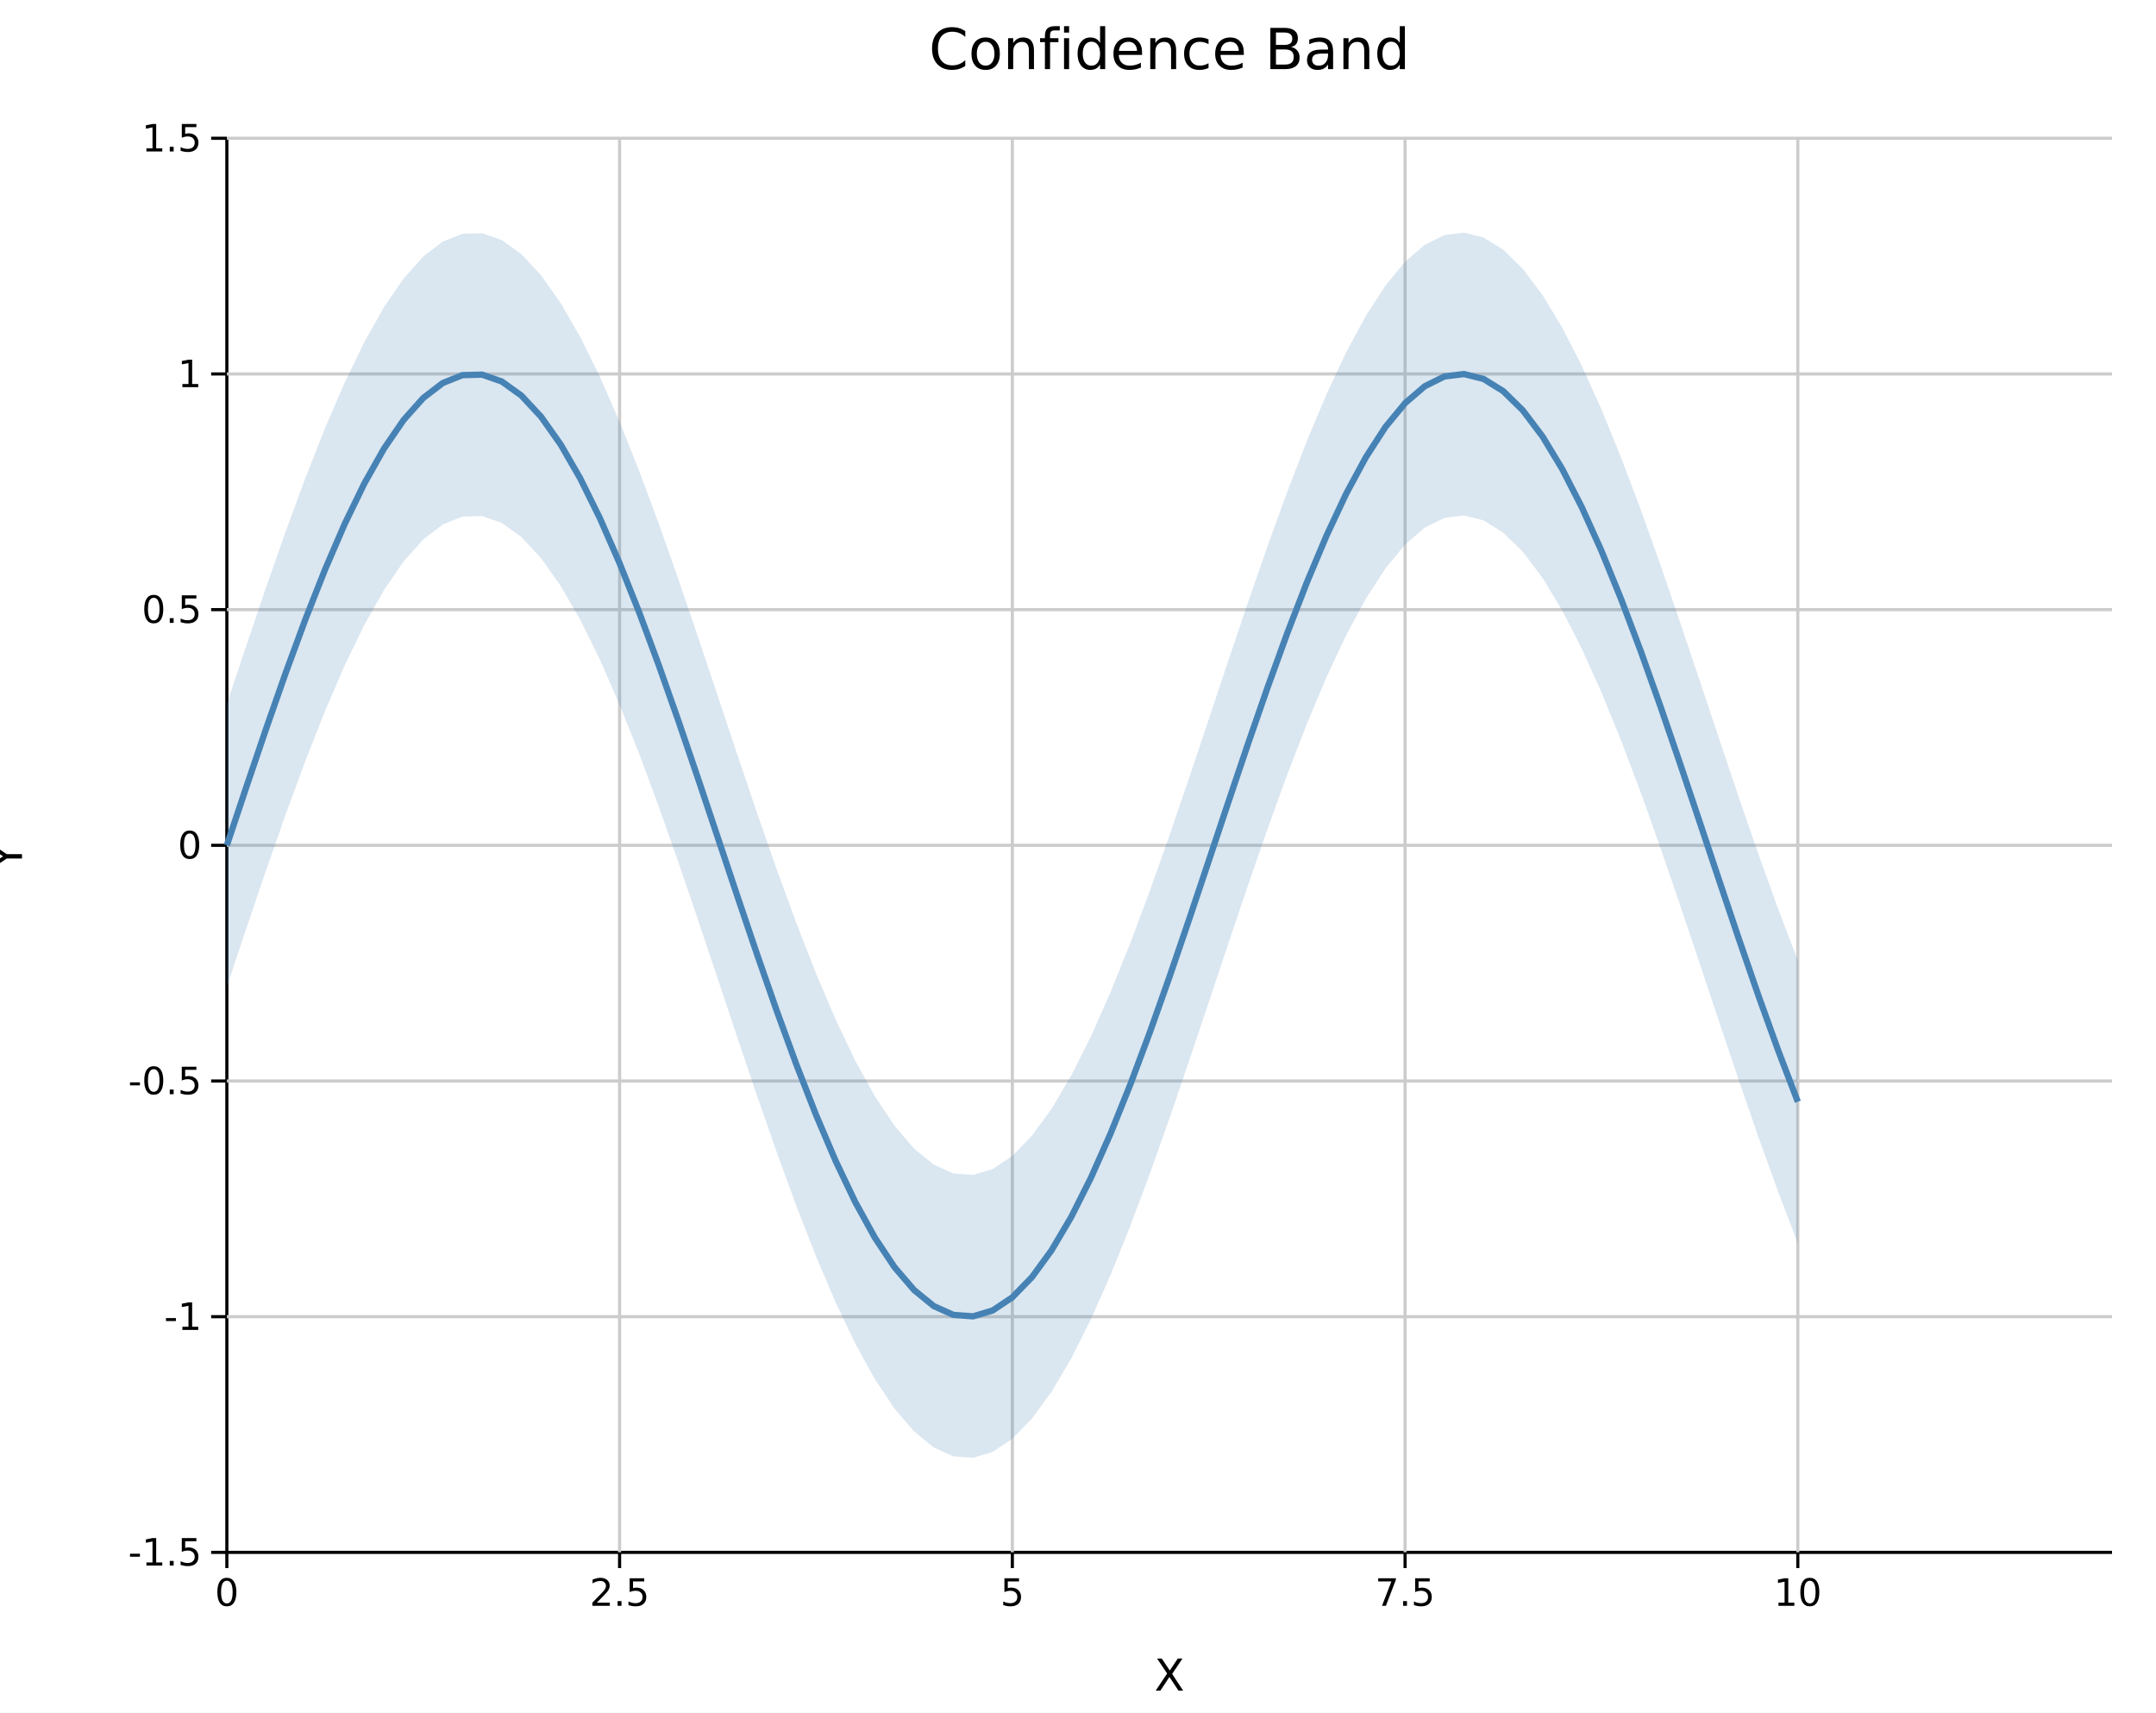
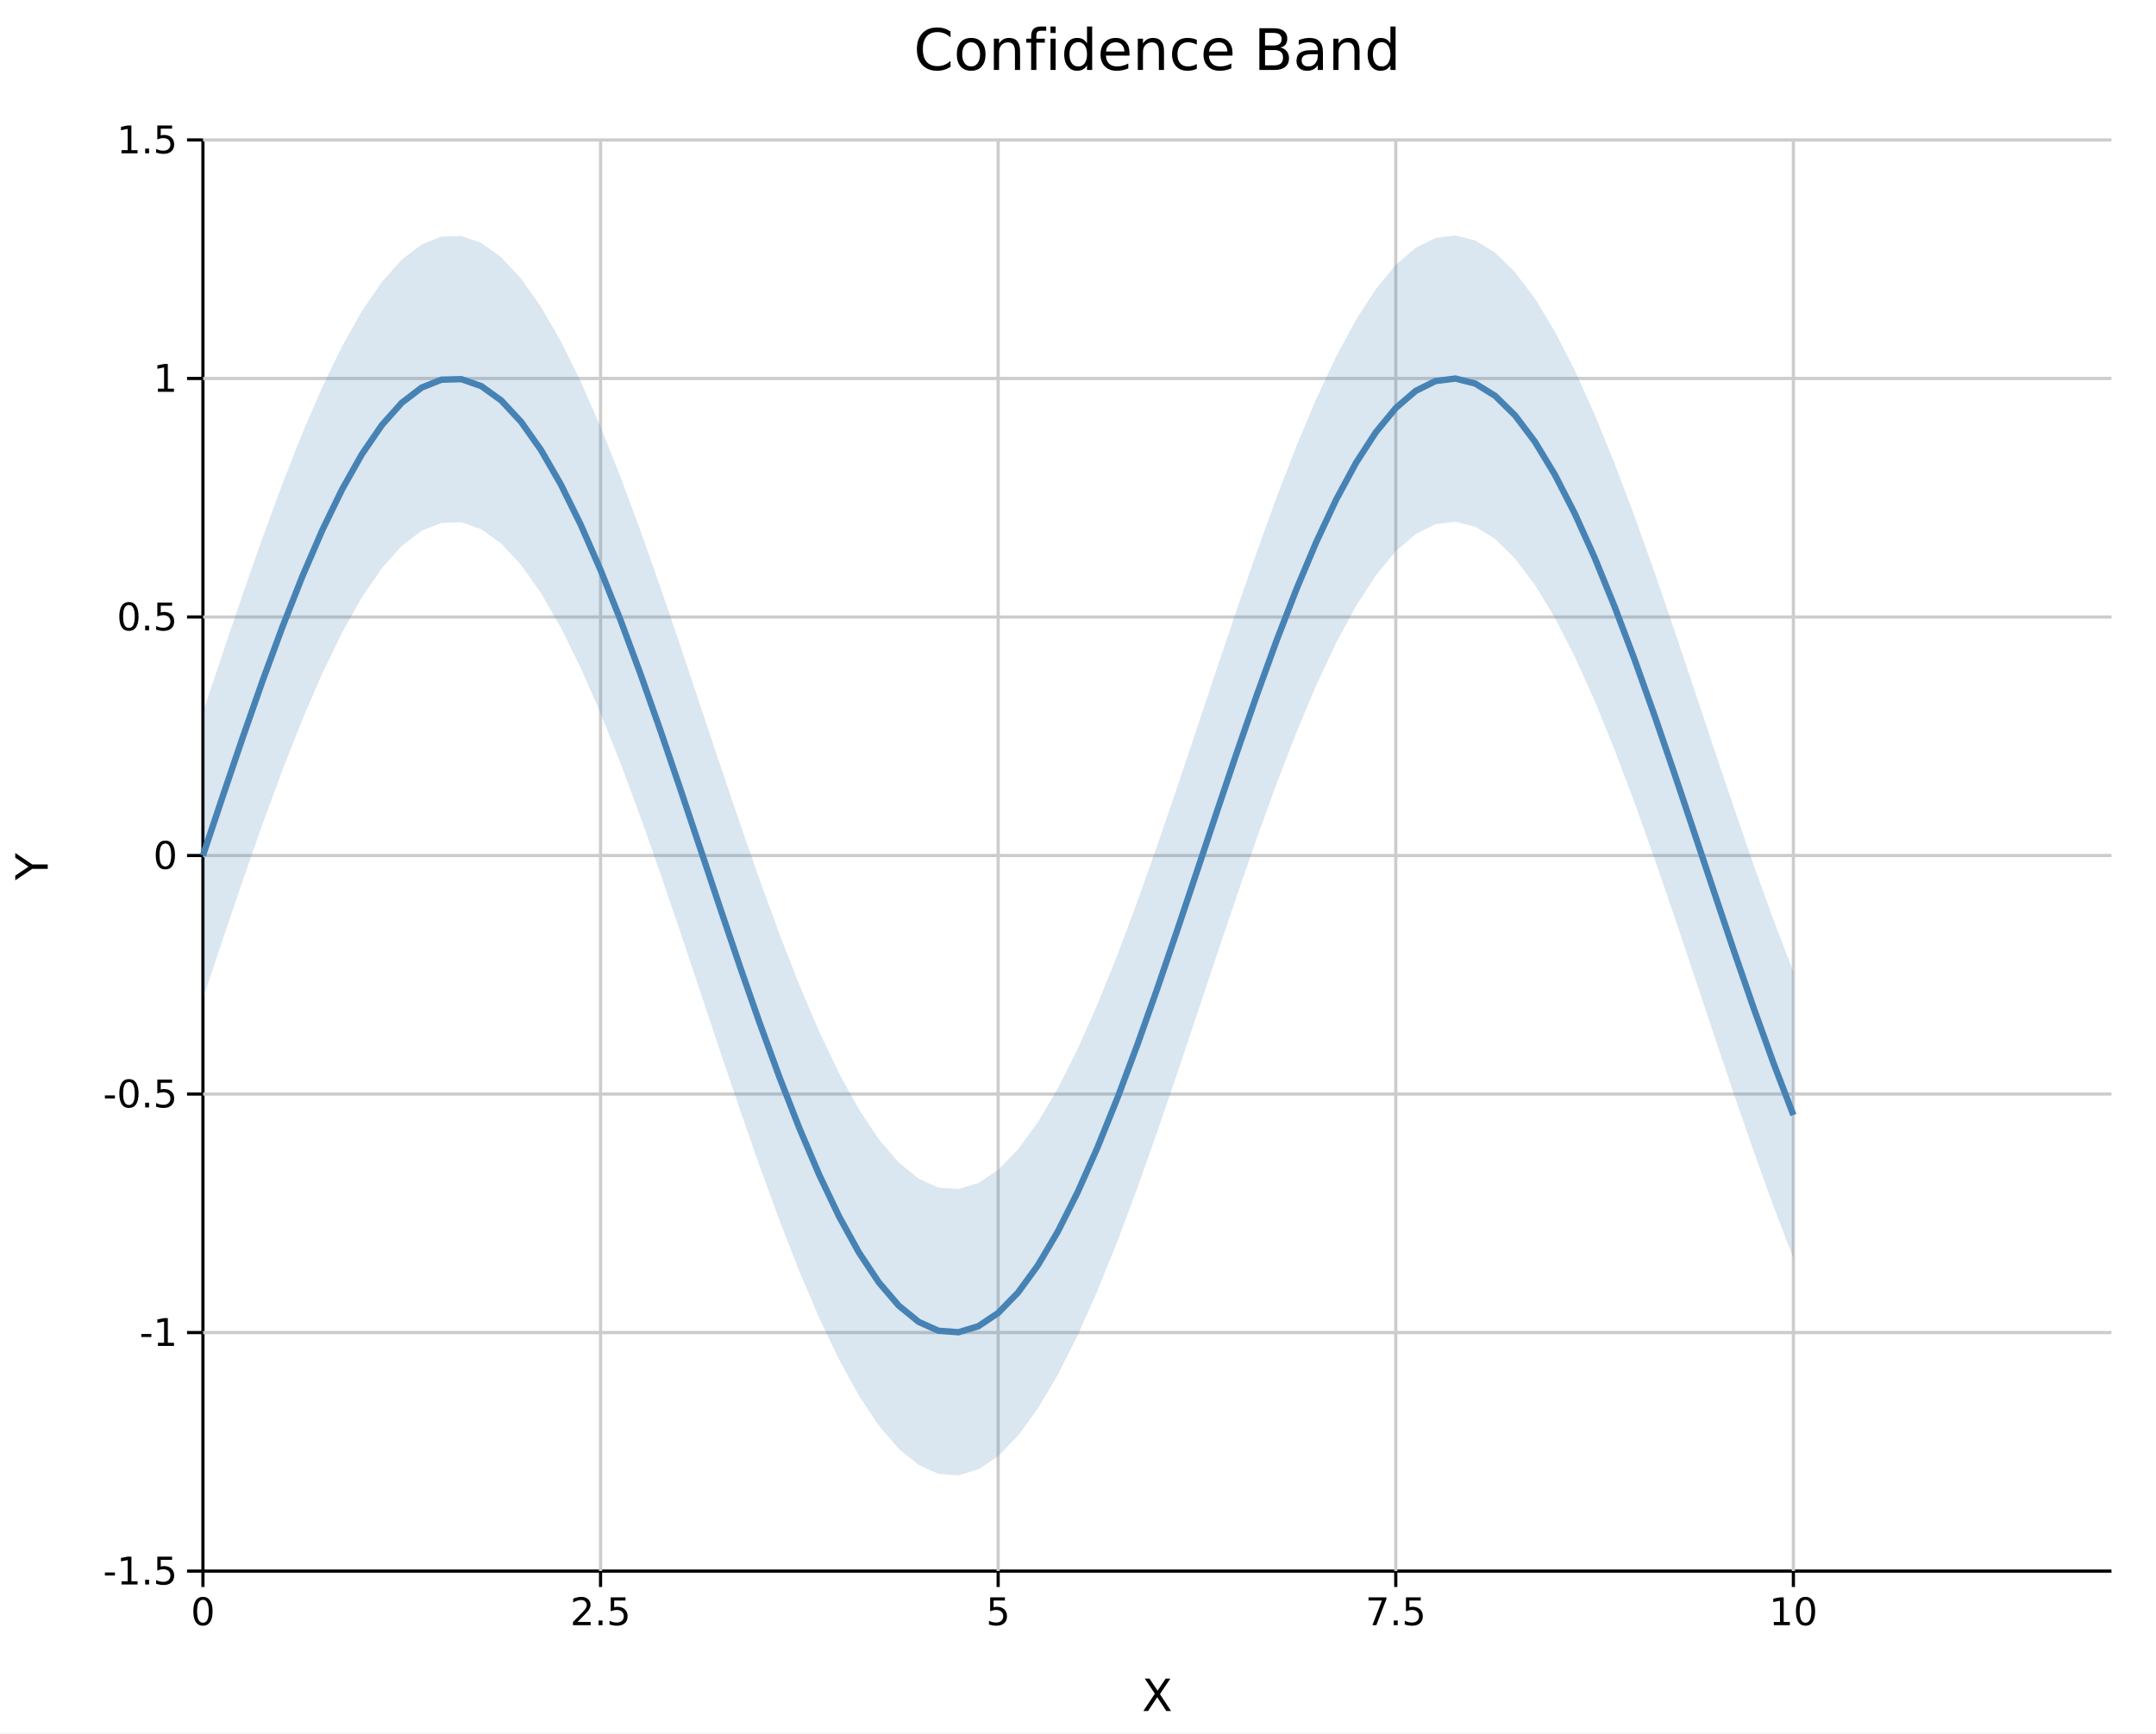
- <svg xmlns="http://www.w3.org/2000/svg" width="686.2" height="545" font-family="DejaVu Sans, Liberation Sans, Arial, sans-serif" fill="black">
+ <svg xmlns="http://www.w3.org/2000/svg" width="677.8" height="545" font-family="DejaVu Sans, Liberation Sans, Arial, sans-serif" fill="black">
  <rect width="100%" height="100%" fill="white" />
-   <line x1="72.2" y1="494" x2="672.2" y2="494" stroke="#000000" stroke-width="1" />
-   <line x1="72.2" y1="44" x2="72.2" y2="494" stroke="#000000" stroke-width="1" />
-   <line x1="197.2" y1="44" x2="197.2" y2="494" stroke="#cccccc" stroke-width="1" />
-   <line x1="322.2" y1="44" x2="322.2" y2="494" stroke="#cccccc" stroke-width="1" />
-   <line x1="447.2" y1="44" x2="447.2" y2="494" stroke="#cccccc" stroke-width="1" />
-   <line x1="572.2" y1="44" x2="572.2" y2="494" stroke="#cccccc" stroke-width="1" />
-   <line x1="72.2" y1="419" x2="672.2" y2="419" stroke="#cccccc" stroke-width="1" />
-   <line x1="72.2" y1="344" x2="672.2" y2="344" stroke="#cccccc" stroke-width="1" />
-   <line x1="72.2" y1="269" x2="672.2" y2="269" stroke="#cccccc" stroke-width="1" />
-   <line x1="72.2" y1="194" x2="672.2" y2="194" stroke="#cccccc" stroke-width="1" />
-   <line x1="72.2" y1="119" x2="672.2" y2="119" stroke="#cccccc" stroke-width="1" />
-   <line x1="72.2" y1="44" x2="672.2" y2="44" stroke="#cccccc" stroke-width="1" />
-   <line x1="72.2" y1="494" x2="72.2" y2="499" stroke="#000000" stroke-width="1" />
-   <text x="72.2" y="511" font-size="12" text-anchor="middle">0</text>
-   <line x1="197.2" y1="494" x2="197.2" y2="499" stroke="#000000" stroke-width="1" />
-   <text x="197.2" y="511" font-size="12" text-anchor="middle">2.5</text>
-   <line x1="322.2" y1="494" x2="322.2" y2="499" stroke="#000000" stroke-width="1" />
-   <text x="322.2" y="511" font-size="12" text-anchor="middle">5</text>
-   <line x1="447.2" y1="494" x2="447.2" y2="499" stroke="#000000" stroke-width="1" />
-   <text x="447.2" y="511" font-size="12" text-anchor="middle">7.5</text>
-   <line x1="572.2" y1="494" x2="572.2" y2="499" stroke="#000000" stroke-width="1" />
-   <text x="572.2" y="511" font-size="12" text-anchor="middle">10</text>
-   <line x1="67.2" y1="494" x2="72.2" y2="494" stroke="#000000" stroke-width="1" />
-   <text x="64.2" y="498.2" font-size="12" text-anchor="end">-1.5</text>
-   <line x1="67.2" y1="419" x2="72.2" y2="419" stroke="#000000" stroke-width="1" />
-   <text x="64.2" y="423.2" font-size="12" text-anchor="end">-1</text>
-   <line x1="67.2" y1="344" x2="72.2" y2="344" stroke="#000000" stroke-width="1" />
-   <text x="64.2" y="348.2" font-size="12" text-anchor="end">-0.5</text>
-   <line x1="67.2" y1="269" x2="72.2" y2="269" stroke="#000000" stroke-width="1" />
-   <text x="64.2" y="273.2" font-size="12" text-anchor="end">0</text>
-   <line x1="67.2" y1="194" x2="72.2" y2="194" stroke="#000000" stroke-width="1" />
-   <text x="64.2" y="198.2" font-size="12" text-anchor="end">0.5</text>
-   <line x1="67.2" y1="119" x2="72.2" y2="119" stroke="#000000" stroke-width="1" />
-   <text x="64.2" y="123.2" font-size="12" text-anchor="end">1</text>
-   <line x1="67.2" y1="44" x2="72.2" y2="44" stroke="#000000" stroke-width="1" />
-   <text x="64.2" y="48.2" font-size="12" text-anchor="end">1.5</text>
-   <text x="372.2" y="538" font-size="14" text-anchor="middle">X</text>
-   <text x="7" y="272.5" font-size="14" text-anchor="middle" transform="rotate(-90,7,272.5)">Y</text>
-   <text x="372.2" y="22" font-size="18" text-anchor="middle">Confidence Band</text>
-   <path d="M 72.2 224.0 L 78.45 205.3 L 84.7 186.89 L 90.95 169.06 L 97.2 152.09 L 103.45 136.24 L 109.7 121.75 L 115.95 108.87 L 122.2 97.78 L 128.45 88.66 L 134.7 81.65 L 140.95 76.87 L 147.2 74.38 L 153.45 74.22 L 159.7 76.4 L 165.95 80.89 L 172.2 87.61 L 178.45 96.45 L 184.7 107.29 L 190.95 119.95 L 197.2 134.23 L 203.45 149.91 L 209.7 166.75 L 215.95 184.48 L 222.2 202.83 L 228.45 221.51 L 234.7 240.23 L 240.95 258.69 L 247.2 276.62 L 253.45 293.72 L 259.7 309.73 L 265.95 324.41 L 272.2 337.52 L 278.45 348.86 L 284.7 358.25 L 290.95 365.54 L 297.2 370.63 L 303.45 373.43 L 309.7 373.89 L 315.95 372.02 L 322.2 367.84 L 328.45 361.41 L 334.7 352.84 L 340.95 342.26 L 347.2 329.83 L 353.45 315.75 L 359.7 300.24 L 365.95 283.54 L 372.2 265.91 L 378.45 247.63 L 384.7 228.98 L 390.95 210.25 L 397.2 191.73 L 403.45 173.72 L 409.7 156.49 L 415.95 140.32 L 422.2 125.45 L 428.45 112.12 L 434.7 100.54 L 440.95 90.88 L 447.2 83.3 L 453.45 77.92 L 459.7 74.81 L 465.95 74.03 L 472.2 75.6 L 478.45 79.48 L 484.7 85.61 L 490.95 93.9 L 497.2 104.23 L 503.45 116.42 L 509.7 130.29 L 515.95 145.63 L 522.2 162.18 L 528.45 179.7 L 534.7 197.92 L 540.95 216.54 L 547.2 235.27 L 553.45 253.83 L 559.7 271.93 L 565.95 289.27 L 572.2 305.6 L 572.2 395.6 L 565.95 379.27 L 559.7 361.93 L 553.45 343.83 L 547.2 325.27 L 540.95 306.54 L 534.7 287.92 L 528.45 269.7 L 522.2 252.18 L 515.95 235.63 L 509.7 220.29 L 503.45 206.42 L 497.2 194.23 L 490.95 183.9 L 484.7 175.61 L 478.45 169.48 L 472.2 165.6 L 465.95 164.03 L 459.7 164.81 L 453.45 167.92 L 447.2 173.3 L 440.95 180.88 L 434.7 190.54 L 428.45 202.12 L 422.2 215.45 L 415.95 230.32 L 409.7 246.49 L 403.45 263.72 L 397.2 281.73 L 390.95 300.25 L 384.7 318.98 L 378.45 337.63 L 372.2 355.91 L 365.95 373.54 L 359.7 390.24 L 353.45 405.75 L 347.2 419.83 L 340.95 432.26 L 334.7 442.84 L 328.45 451.41 L 322.2 457.84 L 315.95 462.02 L 309.7 463.89 L 303.45 463.43 L 297.2 460.63 L 290.95 455.54 L 284.7 448.25 L 278.45 438.86 L 272.2 427.52 L 265.95 414.41 L 259.7 399.73 L 253.45 383.72 L 247.2 366.62 L 240.95 348.69 L 234.7 330.23 L 228.45 311.51 L 222.2 292.83 L 215.95 274.48 L 209.7 256.75 L 203.45 239.91 L 197.2 224.23 L 190.95 209.95 L 184.7 197.29 L 178.45 186.45 L 172.2 177.61 L 165.95 170.89 L 159.7 166.4 L 153.45 164.22 L 147.2 164.38 L 140.95 166.87 L 134.7 171.65 L 128.45 178.66 L 122.2 187.78 L 115.95 198.87 L 109.7 211.75 L 103.45 226.24 L 97.2 242.09 L 90.95 259.06 L 84.7 276.89 L 78.45 295.3 L 72.2 314.0 Z" stroke="none" stroke-width="0" fill="#4682b4" fill-opacity="0.2" />
-   <path d="M 72.2 269.0 L 78.45 250.3 L 84.7 231.89 L 90.95 214.06 L 97.2 197.09 L 103.45 181.24 L 109.7 166.75 L 115.95 153.87 L 122.2 142.78 L 128.45 133.66 L 134.7 126.65 L 140.95 121.87 L 147.2 119.38 L 153.45 119.22 L 159.7 121.4 L 165.95 125.89 L 172.2 132.61 L 178.45 141.45 L 184.7 152.29 L 190.95 164.95 L 197.2 179.23 L 203.45 194.91 L 209.7 211.75 L 215.95 229.48 L 222.2 247.83 L 228.45 266.51 L 234.7 285.23 L 240.95 303.69 L 247.2 321.62 L 253.45 338.72 L 259.7 354.73 L 265.95 369.41 L 272.2 382.52 L 278.45 393.86 L 284.7 403.25 L 290.95 410.54 L 297.2 415.63 L 303.45 418.43 L 309.7 418.89 L 315.95 417.02 L 322.2 412.84 L 328.45 406.41 L 334.7 397.84 L 340.95 387.26 L 347.2 374.83 L 353.45 360.75 L 359.7 345.24 L 365.95 328.54 L 372.2 310.91 L 378.45 292.63 L 384.7 273.98 L 390.95 255.25 L 397.2 236.73 L 403.45 218.72 L 409.7 201.49 L 415.95 185.32 L 422.2 170.45 L 428.45 157.12 L 434.7 145.54 L 440.95 135.88 L 447.2 128.3 L 453.45 122.92 L 459.7 119.81 L 465.95 119.03 L 472.2 120.6 L 478.45 124.48 L 484.7 130.61 L 490.95 138.9 L 497.2 149.23 L 503.45 161.42 L 509.7 175.29 L 515.95 190.63 L 522.2 207.18 L 528.45 224.7 L 534.7 242.92 L 540.95 261.54 L 547.2 280.27 L 553.45 298.83 L 559.7 316.93 L 565.95 334.27 L 572.2 350.6 " stroke="#4682b4" stroke-width="2" fill="none" />
+   <line x1="63.8" y1="494" x2="663.8" y2="494" stroke="#000000" stroke-width="1" />
+   <line x1="63.8" y1="44" x2="63.8" y2="494" stroke="#000000" stroke-width="1" />
+   <line x1="188.8" y1="44" x2="188.8" y2="494" stroke="#cccccc" stroke-width="1" />
+   <line x1="313.8" y1="44" x2="313.8" y2="494" stroke="#cccccc" stroke-width="1" />
+   <line x1="438.8" y1="44" x2="438.8" y2="494" stroke="#cccccc" stroke-width="1" />
+   <line x1="563.8" y1="44" x2="563.8" y2="494" stroke="#cccccc" stroke-width="1" />
+   <line x1="63.8" y1="419" x2="663.8" y2="419" stroke="#cccccc" stroke-width="1" />
+   <line x1="63.8" y1="344" x2="663.8" y2="344" stroke="#cccccc" stroke-width="1" />
+   <line x1="63.8" y1="269" x2="663.8" y2="269" stroke="#cccccc" stroke-width="1" />
+   <line x1="63.8" y1="194" x2="663.8" y2="194" stroke="#cccccc" stroke-width="1" />
+   <line x1="63.8" y1="119" x2="663.8" y2="119" stroke="#cccccc" stroke-width="1" />
+   <line x1="63.8" y1="44" x2="663.8" y2="44" stroke="#cccccc" stroke-width="1" />
+   <line x1="63.8" y1="494" x2="63.8" y2="499" stroke="#000000" stroke-width="1" />
+   <text x="63.8" y="511" font-size="12" text-anchor="middle">0</text>
+   <line x1="188.8" y1="494" x2="188.8" y2="499" stroke="#000000" stroke-width="1" />
+   <text x="188.8" y="511" font-size="12" text-anchor="middle">2.5</text>
+   <line x1="313.8" y1="494" x2="313.8" y2="499" stroke="#000000" stroke-width="1" />
+   <text x="313.8" y="511" font-size="12" text-anchor="middle">5</text>
+   <line x1="438.8" y1="494" x2="438.8" y2="499" stroke="#000000" stroke-width="1" />
+   <text x="438.8" y="511" font-size="12" text-anchor="middle">7.5</text>
+   <line x1="563.8" y1="494" x2="563.8" y2="499" stroke="#000000" stroke-width="1" />
+   <text x="563.8" y="511" font-size="12" text-anchor="middle">10</text>
+   <line x1="58.8" y1="494" x2="63.8" y2="494" stroke="#000000" stroke-width="1" />
+   <text x="55.8" y="498.2" font-size="12" text-anchor="end">-1.5</text>
+   <line x1="58.8" y1="419" x2="63.8" y2="419" stroke="#000000" stroke-width="1" />
+   <text x="55.8" y="423.2" font-size="12" text-anchor="end">-1</text>
+   <line x1="58.8" y1="344" x2="63.8" y2="344" stroke="#000000" stroke-width="1" />
+   <text x="55.8" y="348.2" font-size="12" text-anchor="end">-0.5</text>
+   <line x1="58.8" y1="269" x2="63.8" y2="269" stroke="#000000" stroke-width="1" />
+   <text x="55.8" y="273.2" font-size="12" text-anchor="end">0</text>
+   <line x1="58.8" y1="194" x2="63.8" y2="194" stroke="#000000" stroke-width="1" />
+   <text x="55.8" y="198.2" font-size="12" text-anchor="end">0.5</text>
+   <line x1="58.8" y1="119" x2="63.8" y2="119" stroke="#000000" stroke-width="1" />
+   <text x="55.8" y="123.2" font-size="12" text-anchor="end">1</text>
+   <line x1="58.8" y1="44" x2="63.8" y2="44" stroke="#000000" stroke-width="1" />
+   <text x="55.8" y="48.2" font-size="12" text-anchor="end">1.5</text>
+   <text x="363.8" y="538" font-size="14" text-anchor="middle">X</text>
+   <text x="15" y="272.5" font-size="14" text-anchor="middle" transform="rotate(-90,15,272.5)">Y</text>
+   <text x="363.8" y="22" font-size="18" text-anchor="middle">Confidence Band</text>
+   <path d="M 63.8 224.0 L 70.05 205.3 L 76.3 186.89 L 82.55 169.06 L 88.8 152.09 L 95.05 136.24 L 101.3 121.75 L 107.55 108.87 L 113.8 97.78 L 120.05 88.66 L 126.3 81.65 L 132.55 76.87 L 138.8 74.38 L 145.05 74.22 L 151.3 76.4 L 157.55 80.89 L 163.8 87.61 L 170.05 96.45 L 176.3 107.29 L 182.55 119.95 L 188.8 134.23 L 195.05 149.91 L 201.3 166.75 L 207.55 184.48 L 213.8 202.83 L 220.05 221.51 L 226.3 240.23 L 232.55 258.69 L 238.8 276.62 L 245.05 293.72 L 251.3 309.73 L 257.55 324.41 L 263.8 337.52 L 270.05 348.86 L 276.3 358.25 L 282.55 365.54 L 288.8 370.63 L 295.05 373.43 L 301.3 373.89 L 307.55 372.02 L 313.8 367.84 L 320.05 361.41 L 326.3 352.84 L 332.55 342.26 L 338.8 329.83 L 345.05 315.75 L 351.3 300.24 L 357.55 283.54 L 363.8 265.91 L 370.05 247.63 L 376.3 228.98 L 382.55 210.25 L 388.8 191.73 L 395.05 173.72 L 401.3 156.49 L 407.55 140.32 L 413.8 125.45 L 420.05 112.12 L 426.3 100.54 L 432.55 90.88 L 438.8 83.3 L 445.05 77.92 L 451.3 74.81 L 457.55 74.03 L 463.8 75.6 L 470.05 79.48 L 476.3 85.61 L 482.55 93.9 L 488.8 104.23 L 495.05 116.42 L 501.3 130.29 L 507.55 145.63 L 513.8 162.18 L 520.05 179.7 L 526.3 197.92 L 532.55 216.54 L 538.8 235.27 L 545.05 253.83 L 551.3 271.93 L 557.55 289.27 L 563.8 305.6 L 563.8 395.6 L 557.55 379.27 L 551.3 361.93 L 545.05 343.83 L 538.8 325.27 L 532.55 306.54 L 526.3 287.92 L 520.05 269.7 L 513.8 252.18 L 507.55 235.63 L 501.3 220.29 L 495.05 206.42 L 488.8 194.23 L 482.55 183.9 L 476.3 175.61 L 470.05 169.48 L 463.8 165.6 L 457.55 164.03 L 451.3 164.81 L 445.05 167.92 L 438.8 173.3 L 432.55 180.88 L 426.3 190.54 L 420.05 202.12 L 413.8 215.45 L 407.55 230.32 L 401.3 246.49 L 395.05 263.72 L 388.8 281.73 L 382.55 300.25 L 376.3 318.98 L 370.05 337.63 L 363.8 355.91 L 357.55 373.54 L 351.3 390.24 L 345.05 405.75 L 338.8 419.83 L 332.55 432.26 L 326.3 442.84 L 320.05 451.41 L 313.8 457.84 L 307.55 462.02 L 301.3 463.89 L 295.05 463.43 L 288.8 460.63 L 282.55 455.54 L 276.3 448.25 L 270.05 438.86 L 263.8 427.52 L 257.55 414.41 L 251.3 399.73 L 245.05 383.72 L 238.8 366.62 L 232.55 348.69 L 226.3 330.23 L 220.05 311.51 L 213.8 292.83 L 207.55 274.48 L 201.3 256.75 L 195.05 239.91 L 188.8 224.23 L 182.55 209.95 L 176.3 197.29 L 170.05 186.45 L 163.8 177.61 L 157.55 170.89 L 151.3 166.4 L 145.05 164.22 L 138.8 164.38 L 132.55 166.87 L 126.3 171.65 L 120.05 178.66 L 113.8 187.78 L 107.55 198.87 L 101.3 211.75 L 95.05 226.24 L 88.8 242.09 L 82.55 259.06 L 76.3 276.89 L 70.05 295.3 L 63.8 314.0 Z" stroke="none" stroke-width="0" fill="#4682b4" fill-opacity="0.2" />
+   <path d="M 63.8 269.0 L 70.05 250.3 L 76.3 231.89 L 82.55 214.06 L 88.8 197.09 L 95.05 181.24 L 101.3 166.75 L 107.55 153.87 L 113.8 142.78 L 120.05 133.66 L 126.3 126.65 L 132.55 121.87 L 138.8 119.38 L 145.05 119.22 L 151.3 121.4 L 157.55 125.89 L 163.8 132.61 L 170.05 141.45 L 176.3 152.29 L 182.55 164.95 L 188.8 179.23 L 195.05 194.91 L 201.3 211.75 L 207.55 229.48 L 213.8 247.83 L 220.05 266.51 L 226.3 285.23 L 232.55 303.69 L 238.8 321.62 L 245.05 338.72 L 251.3 354.73 L 257.55 369.41 L 263.8 382.52 L 270.05 393.86 L 276.3 403.25 L 282.55 410.54 L 288.8 415.63 L 295.05 418.43 L 301.3 418.89 L 307.55 417.02 L 313.8 412.84 L 320.05 406.41 L 326.3 397.84 L 332.55 387.26 L 338.8 374.83 L 345.05 360.75 L 351.3 345.24 L 357.55 328.54 L 363.8 310.91 L 370.05 292.63 L 376.3 273.98 L 382.55 255.25 L 388.8 236.73 L 395.05 218.72 L 401.3 201.49 L 407.55 185.32 L 413.8 170.45 L 420.05 157.12 L 426.3 145.54 L 432.55 135.88 L 438.8 128.3 L 445.05 122.92 L 451.3 119.81 L 457.55 119.03 L 463.8 120.6 L 470.05 124.48 L 476.3 130.61 L 482.55 138.9 L 488.8 149.23 L 495.05 161.42 L 501.3 175.29 L 507.55 190.63 L 513.8 207.18 L 520.05 224.7 L 526.3 242.92 L 532.55 261.54 L 538.8 280.27 L 545.05 298.83 L 551.3 316.93 L 557.55 334.27 L 563.8 350.6 " stroke="#4682b4" stroke-width="2" fill="none" />
</svg>
